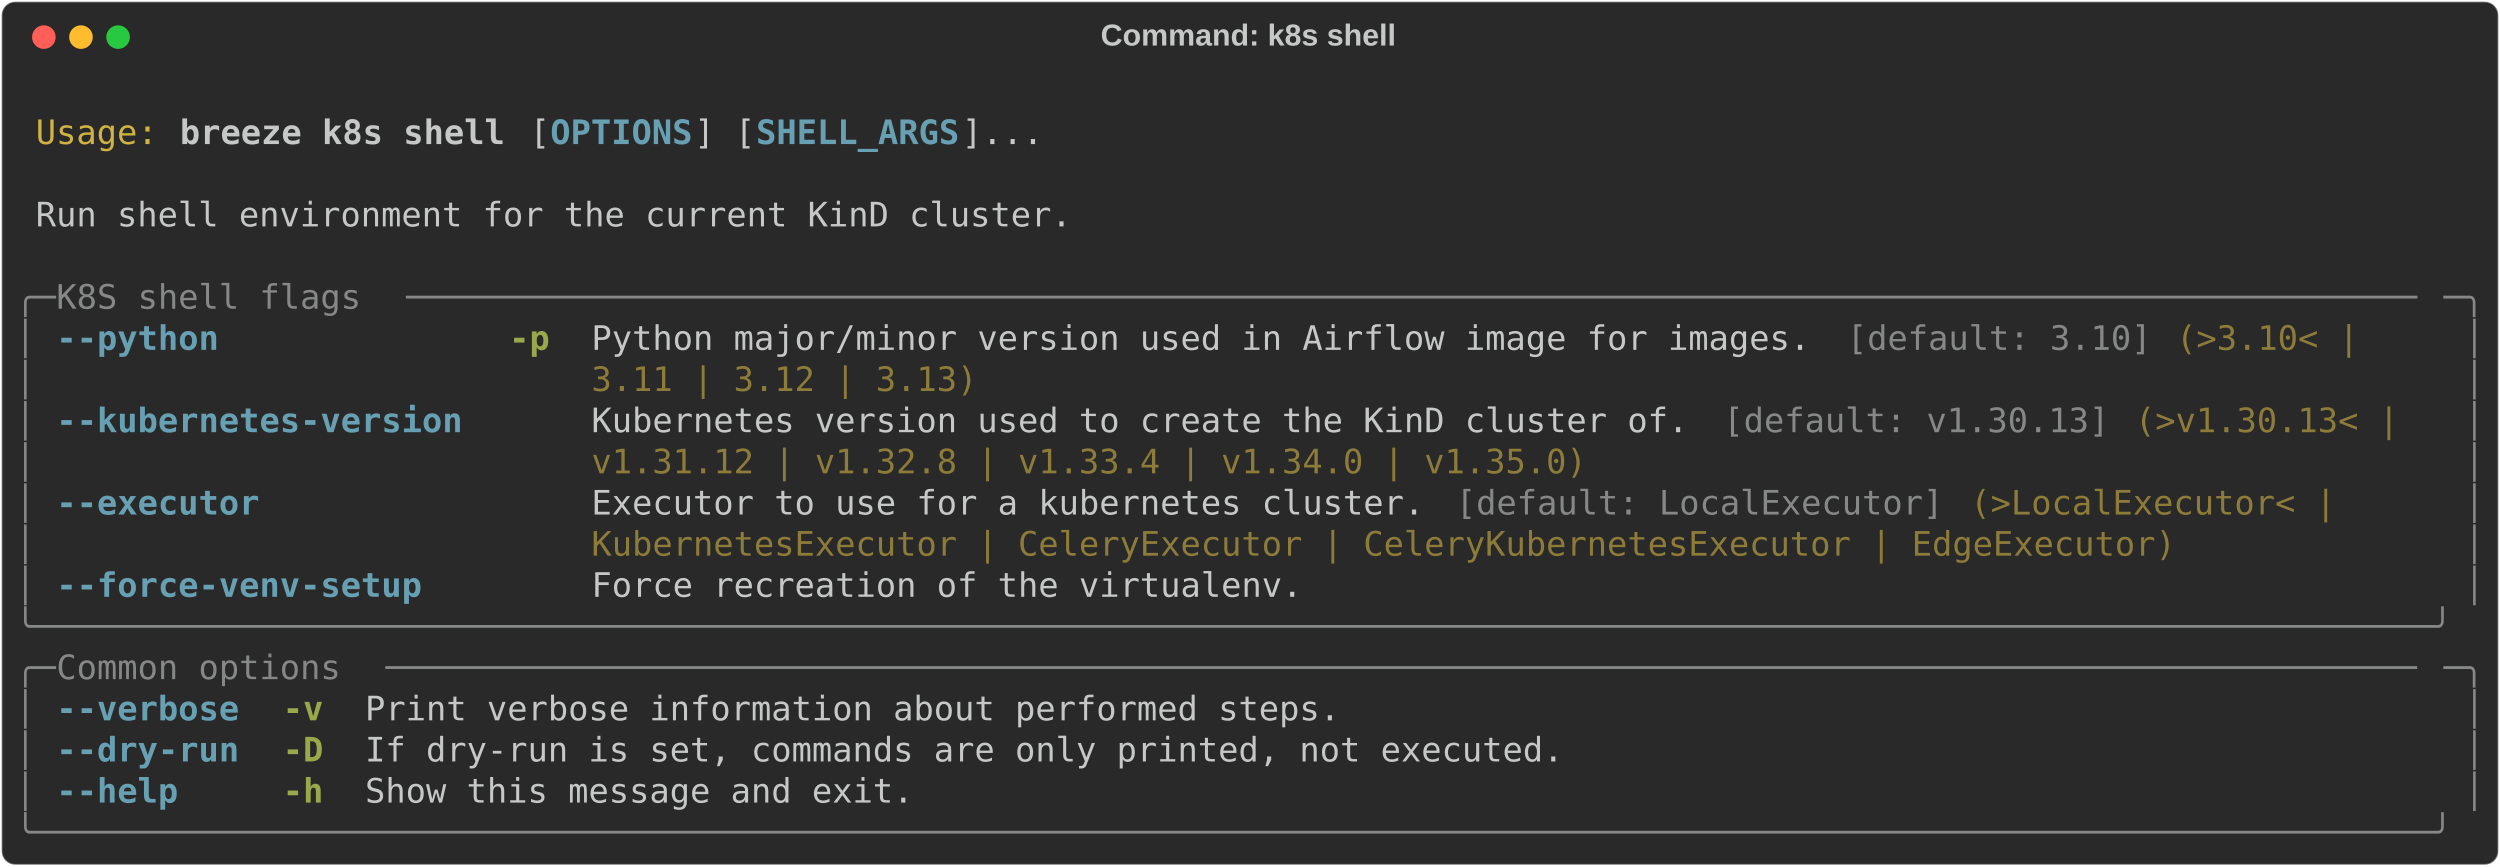
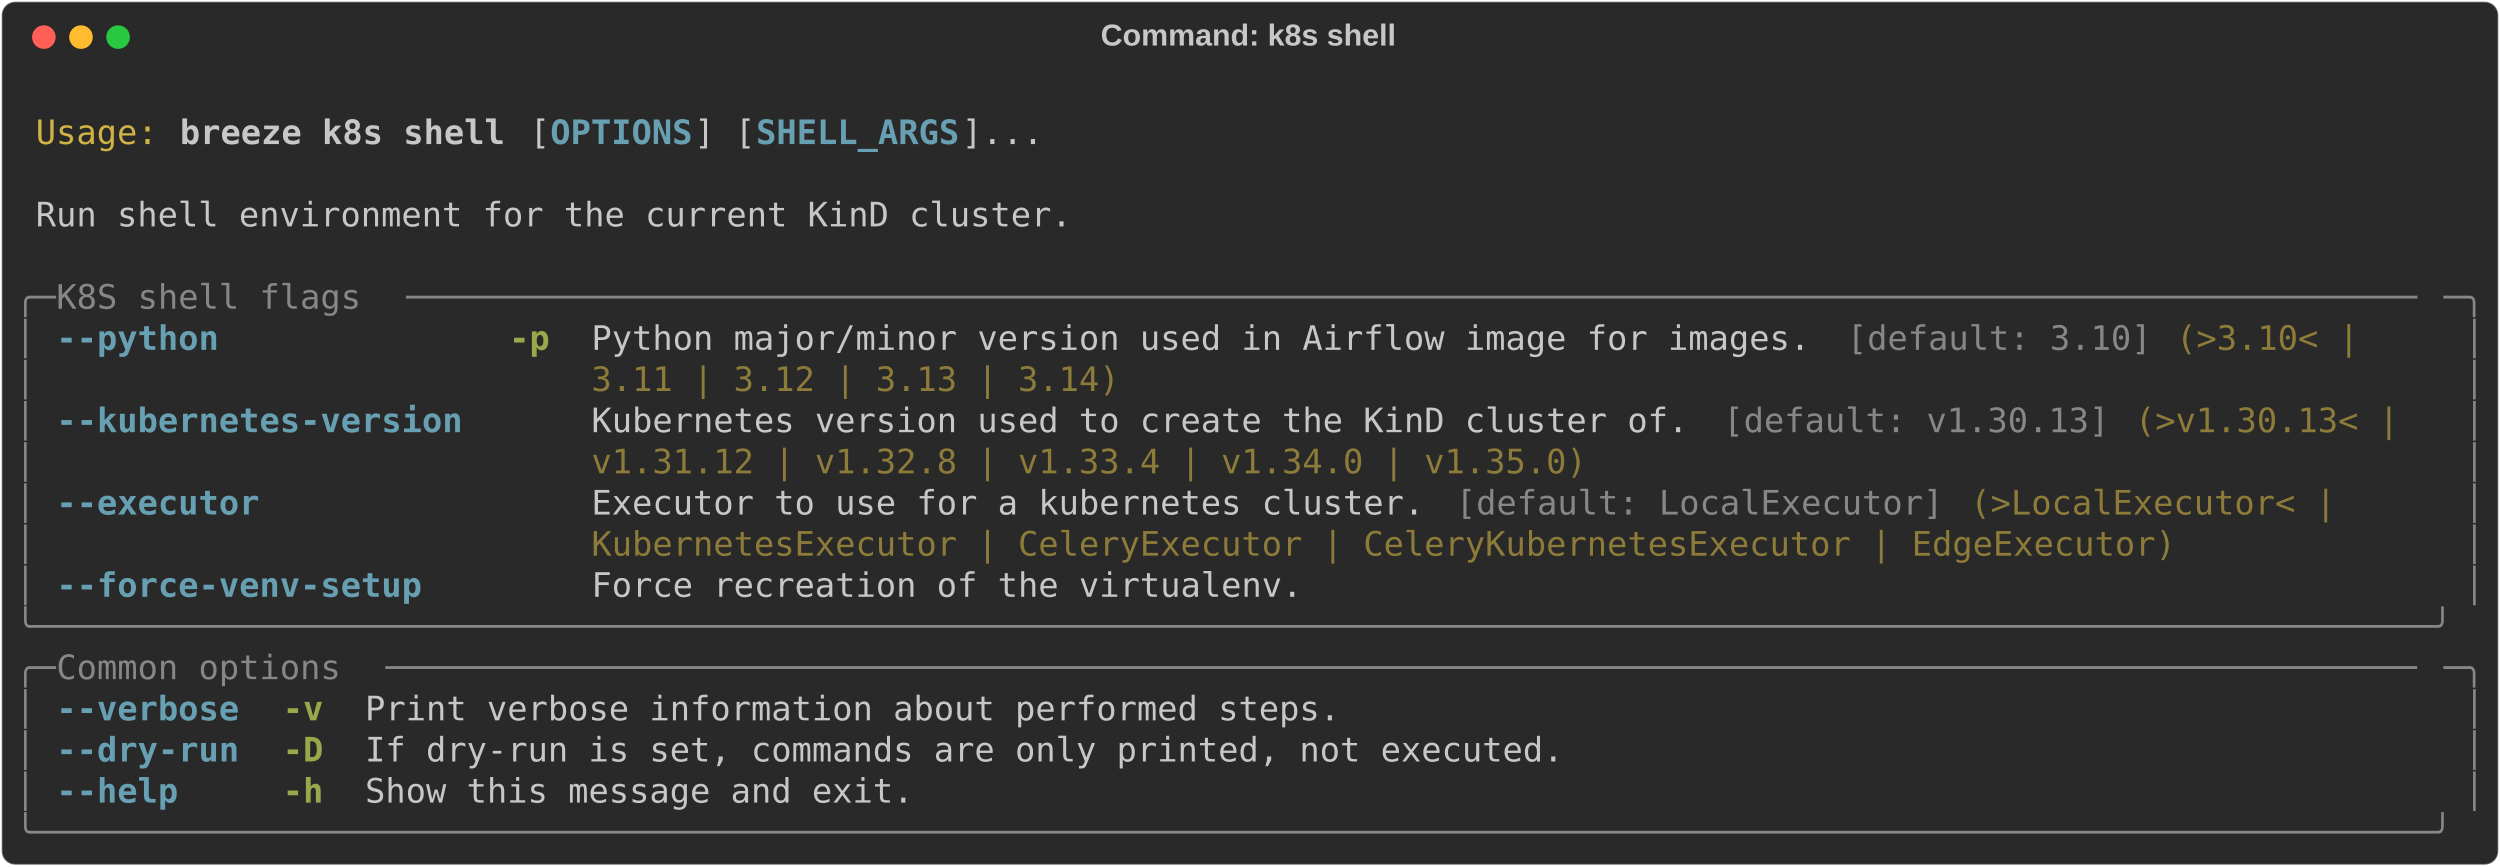
<svg xmlns="http://www.w3.org/2000/svg" class="rich-terminal" viewBox="0 0 1482 513.6">
  <style>

    @font-face {
        font-family: "Fira Code";
        src: local("FiraCode-Regular"),
                url("https://cdnjs.cloudflare.com/ajax/libs/firacode/6.2.0/woff2/FiraCode-Regular.woff2") format("woff2"),
                url("https://cdnjs.cloudflare.com/ajax/libs/firacode/6.2.0/woff/FiraCode-Regular.woff") format("woff");
        font-style: normal;
        font-weight: 400;
    }
    @font-face {
        font-family: "Fira Code";
        src: local("FiraCode-Bold"),
                url("https://cdnjs.cloudflare.com/ajax/libs/firacode/6.2.0/woff2/FiraCode-Bold.woff2") format("woff2"),
                url("https://cdnjs.cloudflare.com/ajax/libs/firacode/6.2.0/woff/FiraCode-Bold.woff") format("woff");
        font-style: bold;
        font-weight: 700;
    }

    .breeze-k8s-shell-matrix {
        font-family: Fira Code, monospace;
        font-size: 20px;
        line-height: 24.4px;
        font-variant-east-asian: full-width;
    }

    .breeze-k8s-shell-title {
        font-size: 18px;
        font-weight: bold;
        font-family: arial;
    }

    .breeze-k8s-shell-r1 { fill: #c5c8c6 }
.breeze-k8s-shell-r2 { fill: #d0b344 }
.breeze-k8s-shell-r3 { fill: #c5c8c6;font-weight: bold }
.breeze-k8s-shell-r4 { fill: #68a0b3;font-weight: bold }
.breeze-k8s-shell-r5 { fill: #868887 }
.breeze-k8s-shell-r6 { fill: #98a84b;font-weight: bold }
.breeze-k8s-shell-r7 { fill: #8d7b39 }
    </style>
  <defs>
    <clipPath id="breeze-k8s-shell-clip-terminal">
      <rect x="0" y="0" width="1463.0" height="462.6" />
    </clipPath>
    <clipPath id="breeze-k8s-shell-line-0">
      <rect x="0" y="1.5" width="1464" height="24.65" />
    </clipPath>
    <clipPath id="breeze-k8s-shell-line-1">
      <rect x="0" y="25.9" width="1464" height="24.65" />
    </clipPath>
    <clipPath id="breeze-k8s-shell-line-2">
      <rect x="0" y="50.3" width="1464" height="24.65" />
    </clipPath>
    <clipPath id="breeze-k8s-shell-line-3">
      <rect x="0" y="74.7" width="1464" height="24.65" />
    </clipPath>
    <clipPath id="breeze-k8s-shell-line-4">
      <rect x="0" y="99.1" width="1464" height="24.65" />
    </clipPath>
    <clipPath id="breeze-k8s-shell-line-5">
      <rect x="0" y="123.5" width="1464" height="24.65" />
    </clipPath>
    <clipPath id="breeze-k8s-shell-line-6">
      <rect x="0" y="147.9" width="1464" height="24.65" />
    </clipPath>
    <clipPath id="breeze-k8s-shell-line-7">
      <rect x="0" y="172.3" width="1464" height="24.65" />
    </clipPath>
    <clipPath id="breeze-k8s-shell-line-8">
      <rect x="0" y="196.7" width="1464" height="24.65" />
    </clipPath>
    <clipPath id="breeze-k8s-shell-line-9">
      <rect x="0" y="221.1" width="1464" height="24.65" />
    </clipPath>
    <clipPath id="breeze-k8s-shell-line-10">
      <rect x="0" y="245.5" width="1464" height="24.65" />
    </clipPath>
    <clipPath id="breeze-k8s-shell-line-11">
      <rect x="0" y="269.9" width="1464" height="24.65" />
    </clipPath>
    <clipPath id="breeze-k8s-shell-line-12">
      <rect x="0" y="294.3" width="1464" height="24.65" />
    </clipPath>
    <clipPath id="breeze-k8s-shell-line-13">
      <rect x="0" y="318.7" width="1464" height="24.65" />
    </clipPath>
    <clipPath id="breeze-k8s-shell-line-14">
      <rect x="0" y="343.1" width="1464" height="24.65" />
    </clipPath>
    <clipPath id="breeze-k8s-shell-line-15">
      <rect x="0" y="367.5" width="1464" height="24.65" />
    </clipPath>
    <clipPath id="breeze-k8s-shell-line-16">
      <rect x="0" y="391.9" width="1464" height="24.65" />
    </clipPath>
    <clipPath id="breeze-k8s-shell-line-17">
      <rect x="0" y="416.3" width="1464" height="24.65" />
    </clipPath>
  </defs>
  <rect fill="#292929" stroke="rgba(255,255,255,0.35)" stroke-width="1" x="1" y="1" width="1480" height="511.6" rx="8" />
  <text class="breeze-k8s-shell-title" fill="#c5c8c6" text-anchor="middle" x="740" y="27">Command: k8s shell</text>
  <g transform="translate(26,22)">
    <circle cx="0" cy="0" r="7" fill="#ff5f57" />
    <circle cx="22" cy="0" r="7" fill="#febc2e" />
    <circle cx="44" cy="0" r="7" fill="#28c840" />
  </g>
  <g transform="translate(9, 41)" clip-path="url(#breeze-k8s-shell-clip-terminal)">
    <g class="breeze-k8s-shell-matrix">
      <text class="breeze-k8s-shell-r1" x="1464" y="20" textLength="12.2" clip-path="url(#breeze-k8s-shell-line-0)">
</text>
      <text class="breeze-k8s-shell-r2" x="12.2" y="44.4" textLength="73.2" clip-path="url(#breeze-k8s-shell-line-1)">Usage:</text>
      <text class="breeze-k8s-shell-r3" x="97.6" y="44.4" textLength="195.2" clip-path="url(#breeze-k8s-shell-line-1)">breeze k8s shell</text>
      <text class="breeze-k8s-shell-r1" x="305" y="44.4" textLength="12.2" clip-path="url(#breeze-k8s-shell-line-1)">[</text>
      <text class="breeze-k8s-shell-r4" x="317.2" y="44.4" textLength="85.4" clip-path="url(#breeze-k8s-shell-line-1)">OPTIONS</text>
      <text class="breeze-k8s-shell-r1" x="402.6" y="44.4" textLength="36.6" clip-path="url(#breeze-k8s-shell-line-1)">] [</text>
      <text class="breeze-k8s-shell-r4" x="439.2" y="44.4" textLength="122" clip-path="url(#breeze-k8s-shell-line-1)">SHELL_ARGS</text>
      <text class="breeze-k8s-shell-r1" x="561.2" y="44.4" textLength="48.8" clip-path="url(#breeze-k8s-shell-line-1)">]...</text>
      <text class="breeze-k8s-shell-r1" x="1464" y="44.4" textLength="12.2" clip-path="url(#breeze-k8s-shell-line-1)">
</text>
      <text class="breeze-k8s-shell-r1" x="1464" y="68.8" textLength="12.2" clip-path="url(#breeze-k8s-shell-line-2)">
</text>
      <text class="breeze-k8s-shell-r1" x="12.2" y="93.2" textLength="622.2" clip-path="url(#breeze-k8s-shell-line-3)">Run shell environment for the current KinD cluster.</text>
      <text class="breeze-k8s-shell-r1" x="1464" y="93.2" textLength="12.2" clip-path="url(#breeze-k8s-shell-line-3)">
</text>
      <text class="breeze-k8s-shell-r1" x="1464" y="117.6" textLength="12.2" clip-path="url(#breeze-k8s-shell-line-4)">
</text>
      <text class="breeze-k8s-shell-r5" x="0" y="142" textLength="24.4" clip-path="url(#breeze-k8s-shell-line-5)">╭─</text>
      <text class="breeze-k8s-shell-r5" x="24.4" y="142" textLength="207.4" clip-path="url(#breeze-k8s-shell-line-5)"> K8S shell flags </text>
      <text class="breeze-k8s-shell-r5" x="231.8" y="142" textLength="1207.8" clip-path="url(#breeze-k8s-shell-line-5)">───────────────────────────────────────────────────────────────────────────────────────────────────</text>
      <text class="breeze-k8s-shell-r5" x="1439.6" y="142" textLength="24.4" clip-path="url(#breeze-k8s-shell-line-5)">─╮</text>
      <text class="breeze-k8s-shell-r1" x="1464" y="142" textLength="12.2" clip-path="url(#breeze-k8s-shell-line-5)">
</text>
      <text class="breeze-k8s-shell-r5" x="0" y="166.4" textLength="12.2" clip-path="url(#breeze-k8s-shell-line-6)">│</text>
      <text class="breeze-k8s-shell-r4" x="24.4" y="166.4" textLength="244" clip-path="url(#breeze-k8s-shell-line-6)">--python            </text>
      <text class="breeze-k8s-shell-r6" x="292.8" y="166.4" textLength="24.4" clip-path="url(#breeze-k8s-shell-line-6)">-p</text>
      <text class="breeze-k8s-shell-r1" x="341.6" y="166.4" textLength="744.2" clip-path="url(#breeze-k8s-shell-line-6)">Python major/minor version used in Airflow image for images. </text>
      <text class="breeze-k8s-shell-r5" x="1085.8" y="166.4" textLength="183" clip-path="url(#breeze-k8s-shell-line-6)">[default: 3.10]</text>
      <text class="breeze-k8s-shell-r7" x="1281" y="166.4" textLength="122" clip-path="url(#breeze-k8s-shell-line-6)">(&gt;3.10&lt; | </text>
      <text class="breeze-k8s-shell-r5" x="1451.8" y="166.4" textLength="12.2" clip-path="url(#breeze-k8s-shell-line-6)">│</text>
      <text class="breeze-k8s-shell-r1" x="1464" y="166.4" textLength="12.2" clip-path="url(#breeze-k8s-shell-line-6)">
</text>
      <text class="breeze-k8s-shell-r5" x="0" y="190.8" textLength="12.2" clip-path="url(#breeze-k8s-shell-line-7)">│</text>
-       <text class="breeze-k8s-shell-r7" x="341.6" y="190.8" textLength="231.8" clip-path="url(#breeze-k8s-shell-line-7)">3.11 | 3.12 | 3.13)</text>
+       <text class="breeze-k8s-shell-r7" x="341.6" y="190.8" textLength="317.2" clip-path="url(#breeze-k8s-shell-line-7)">3.11 | 3.12 | 3.13 | 3.14)</text>
      <text class="breeze-k8s-shell-r5" x="1451.8" y="190.8" textLength="12.2" clip-path="url(#breeze-k8s-shell-line-7)">│</text>
      <text class="breeze-k8s-shell-r1" x="1464" y="190.8" textLength="12.2" clip-path="url(#breeze-k8s-shell-line-7)">
</text>
      <text class="breeze-k8s-shell-r5" x="0" y="215.2" textLength="12.2" clip-path="url(#breeze-k8s-shell-line-8)">│</text>
      <text class="breeze-k8s-shell-r4" x="24.4" y="215.2" textLength="244" clip-path="url(#breeze-k8s-shell-line-8)">--kubernetes-version</text>
      <text class="breeze-k8s-shell-r1" x="341.6" y="215.2" textLength="671" clip-path="url(#breeze-k8s-shell-line-8)">Kubernetes version used to create the KinD cluster of. </text>
      <text class="breeze-k8s-shell-r5" x="1012.6" y="215.2" textLength="231.8" clip-path="url(#breeze-k8s-shell-line-8)">[default: v1.30.13]</text>
      <text class="breeze-k8s-shell-r7" x="1256.6" y="215.2" textLength="170.8" clip-path="url(#breeze-k8s-shell-line-8)">(&gt;v1.30.13&lt; | </text>
      <text class="breeze-k8s-shell-r5" x="1451.8" y="215.2" textLength="12.2" clip-path="url(#breeze-k8s-shell-line-8)">│</text>
      <text class="breeze-k8s-shell-r1" x="1464" y="215.2" textLength="12.2" clip-path="url(#breeze-k8s-shell-line-8)">
</text>
      <text class="breeze-k8s-shell-r5" x="0" y="239.6" textLength="12.2" clip-path="url(#breeze-k8s-shell-line-9)">│</text>
      <text class="breeze-k8s-shell-r7" x="341.6" y="239.6" textLength="597.8" clip-path="url(#breeze-k8s-shell-line-9)">v1.31.12 | v1.32.8 | v1.33.4 | v1.34.0 | v1.35.0)</text>
      <text class="breeze-k8s-shell-r5" x="1451.8" y="239.6" textLength="12.2" clip-path="url(#breeze-k8s-shell-line-9)">│</text>
      <text class="breeze-k8s-shell-r1" x="1464" y="239.6" textLength="12.2" clip-path="url(#breeze-k8s-shell-line-9)">
</text>
      <text class="breeze-k8s-shell-r5" x="0" y="264" textLength="12.2" clip-path="url(#breeze-k8s-shell-line-10)">│</text>
      <text class="breeze-k8s-shell-r4" x="24.4" y="264" textLength="244" clip-path="url(#breeze-k8s-shell-line-10)">--executor          </text>
      <text class="breeze-k8s-shell-r1" x="341.6" y="264" textLength="512.4" clip-path="url(#breeze-k8s-shell-line-10)">Executor to use for a kubernetes cluster. </text>
      <text class="breeze-k8s-shell-r5" x="854" y="264" textLength="292.8" clip-path="url(#breeze-k8s-shell-line-10)">[default: LocalExecutor]</text>
      <text class="breeze-k8s-shell-r7" x="1159" y="264" textLength="231.8" clip-path="url(#breeze-k8s-shell-line-10)">(&gt;LocalExecutor&lt; | </text>
      <text class="breeze-k8s-shell-r5" x="1451.8" y="264" textLength="12.2" clip-path="url(#breeze-k8s-shell-line-10)">│</text>
      <text class="breeze-k8s-shell-r1" x="1464" y="264" textLength="12.2" clip-path="url(#breeze-k8s-shell-line-10)">
</text>
      <text class="breeze-k8s-shell-r5" x="0" y="288.4" textLength="12.2" clip-path="url(#breeze-k8s-shell-line-11)">│</text>
      <text class="breeze-k8s-shell-r7" x="341.6" y="288.4" textLength="951.6" clip-path="url(#breeze-k8s-shell-line-11)">KubernetesExecutor | CeleryExecutor | CeleryKubernetesExecutor | EdgeExecutor)</text>
      <text class="breeze-k8s-shell-r5" x="1451.8" y="288.4" textLength="12.2" clip-path="url(#breeze-k8s-shell-line-11)">│</text>
      <text class="breeze-k8s-shell-r1" x="1464" y="288.4" textLength="12.2" clip-path="url(#breeze-k8s-shell-line-11)">
</text>
      <text class="breeze-k8s-shell-r5" x="0" y="312.8" textLength="12.2" clip-path="url(#breeze-k8s-shell-line-12)">│</text>
      <text class="breeze-k8s-shell-r4" x="24.4" y="312.8" textLength="244" clip-path="url(#breeze-k8s-shell-line-12)">--force-venv-setup  </text>
      <text class="breeze-k8s-shell-r1" x="341.6" y="312.8" textLength="427" clip-path="url(#breeze-k8s-shell-line-12)">Force recreation of the virtualenv.</text>
      <text class="breeze-k8s-shell-r5" x="1451.8" y="312.8" textLength="12.2" clip-path="url(#breeze-k8s-shell-line-12)">│</text>
      <text class="breeze-k8s-shell-r1" x="1464" y="312.8" textLength="12.2" clip-path="url(#breeze-k8s-shell-line-12)">
</text>
      <text class="breeze-k8s-shell-r5" x="0" y="337.2" textLength="1464" clip-path="url(#breeze-k8s-shell-line-13)">╰──────────────────────────────────────────────────────────────────────────────────────────────────────────────────────╯</text>
      <text class="breeze-k8s-shell-r1" x="1464" y="337.2" textLength="12.2" clip-path="url(#breeze-k8s-shell-line-13)">
</text>
      <text class="breeze-k8s-shell-r5" x="0" y="361.6" textLength="24.4" clip-path="url(#breeze-k8s-shell-line-14)">╭─</text>
      <text class="breeze-k8s-shell-r5" x="24.4" y="361.6" textLength="195.2" clip-path="url(#breeze-k8s-shell-line-14)"> Common options </text>
      <text class="breeze-k8s-shell-r5" x="219.6" y="361.6" textLength="1220" clip-path="url(#breeze-k8s-shell-line-14)">────────────────────────────────────────────────────────────────────────────────────────────────────</text>
      <text class="breeze-k8s-shell-r5" x="1439.6" y="361.6" textLength="24.4" clip-path="url(#breeze-k8s-shell-line-14)">─╮</text>
      <text class="breeze-k8s-shell-r1" x="1464" y="361.6" textLength="12.2" clip-path="url(#breeze-k8s-shell-line-14)">
</text>
      <text class="breeze-k8s-shell-r5" x="0" y="386" textLength="12.2" clip-path="url(#breeze-k8s-shell-line-15)">│</text>
      <text class="breeze-k8s-shell-r4" x="24.4" y="386" textLength="109.8" clip-path="url(#breeze-k8s-shell-line-15)">--verbose</text>
      <text class="breeze-k8s-shell-r6" x="158.6" y="386" textLength="24.4" clip-path="url(#breeze-k8s-shell-line-15)">-v</text>
      <text class="breeze-k8s-shell-r1" x="207.4" y="386" textLength="585.6" clip-path="url(#breeze-k8s-shell-line-15)">Print verbose information about performed steps.</text>
      <text class="breeze-k8s-shell-r5" x="1451.8" y="386" textLength="12.2" clip-path="url(#breeze-k8s-shell-line-15)">│</text>
      <text class="breeze-k8s-shell-r1" x="1464" y="386" textLength="12.2" clip-path="url(#breeze-k8s-shell-line-15)">
</text>
      <text class="breeze-k8s-shell-r5" x="0" y="410.4" textLength="12.2" clip-path="url(#breeze-k8s-shell-line-16)">│</text>
      <text class="breeze-k8s-shell-r4" x="24.4" y="410.4" textLength="109.8" clip-path="url(#breeze-k8s-shell-line-16)">--dry-run</text>
      <text class="breeze-k8s-shell-r6" x="158.6" y="410.4" textLength="24.4" clip-path="url(#breeze-k8s-shell-line-16)">-D</text>
      <text class="breeze-k8s-shell-r1" x="207.4" y="410.4" textLength="719.8" clip-path="url(#breeze-k8s-shell-line-16)">If dry-run is set, commands are only printed, not executed.</text>
      <text class="breeze-k8s-shell-r5" x="1451.8" y="410.4" textLength="12.2" clip-path="url(#breeze-k8s-shell-line-16)">│</text>
      <text class="breeze-k8s-shell-r1" x="1464" y="410.4" textLength="12.2" clip-path="url(#breeze-k8s-shell-line-16)">
</text>
      <text class="breeze-k8s-shell-r5" x="0" y="434.8" textLength="12.2" clip-path="url(#breeze-k8s-shell-line-17)">│</text>
      <text class="breeze-k8s-shell-r4" x="24.4" y="434.8" textLength="109.8" clip-path="url(#breeze-k8s-shell-line-17)">--help   </text>
      <text class="breeze-k8s-shell-r6" x="158.6" y="434.8" textLength="24.4" clip-path="url(#breeze-k8s-shell-line-17)">-h</text>
      <text class="breeze-k8s-shell-r1" x="207.4" y="434.8" textLength="329.4" clip-path="url(#breeze-k8s-shell-line-17)">Show this message and exit.</text>
      <text class="breeze-k8s-shell-r5" x="1451.8" y="434.8" textLength="12.2" clip-path="url(#breeze-k8s-shell-line-17)">│</text>
      <text class="breeze-k8s-shell-r1" x="1464" y="434.8" textLength="12.2" clip-path="url(#breeze-k8s-shell-line-17)">
</text>
      <text class="breeze-k8s-shell-r5" x="0" y="459.2" textLength="1464" clip-path="url(#breeze-k8s-shell-line-18)">╰──────────────────────────────────────────────────────────────────────────────────────────────────────────────────────╯</text>
      <text class="breeze-k8s-shell-r1" x="1464" y="459.2" textLength="12.2" clip-path="url(#breeze-k8s-shell-line-18)">
</text>
    </g>
  </g>
</svg>
